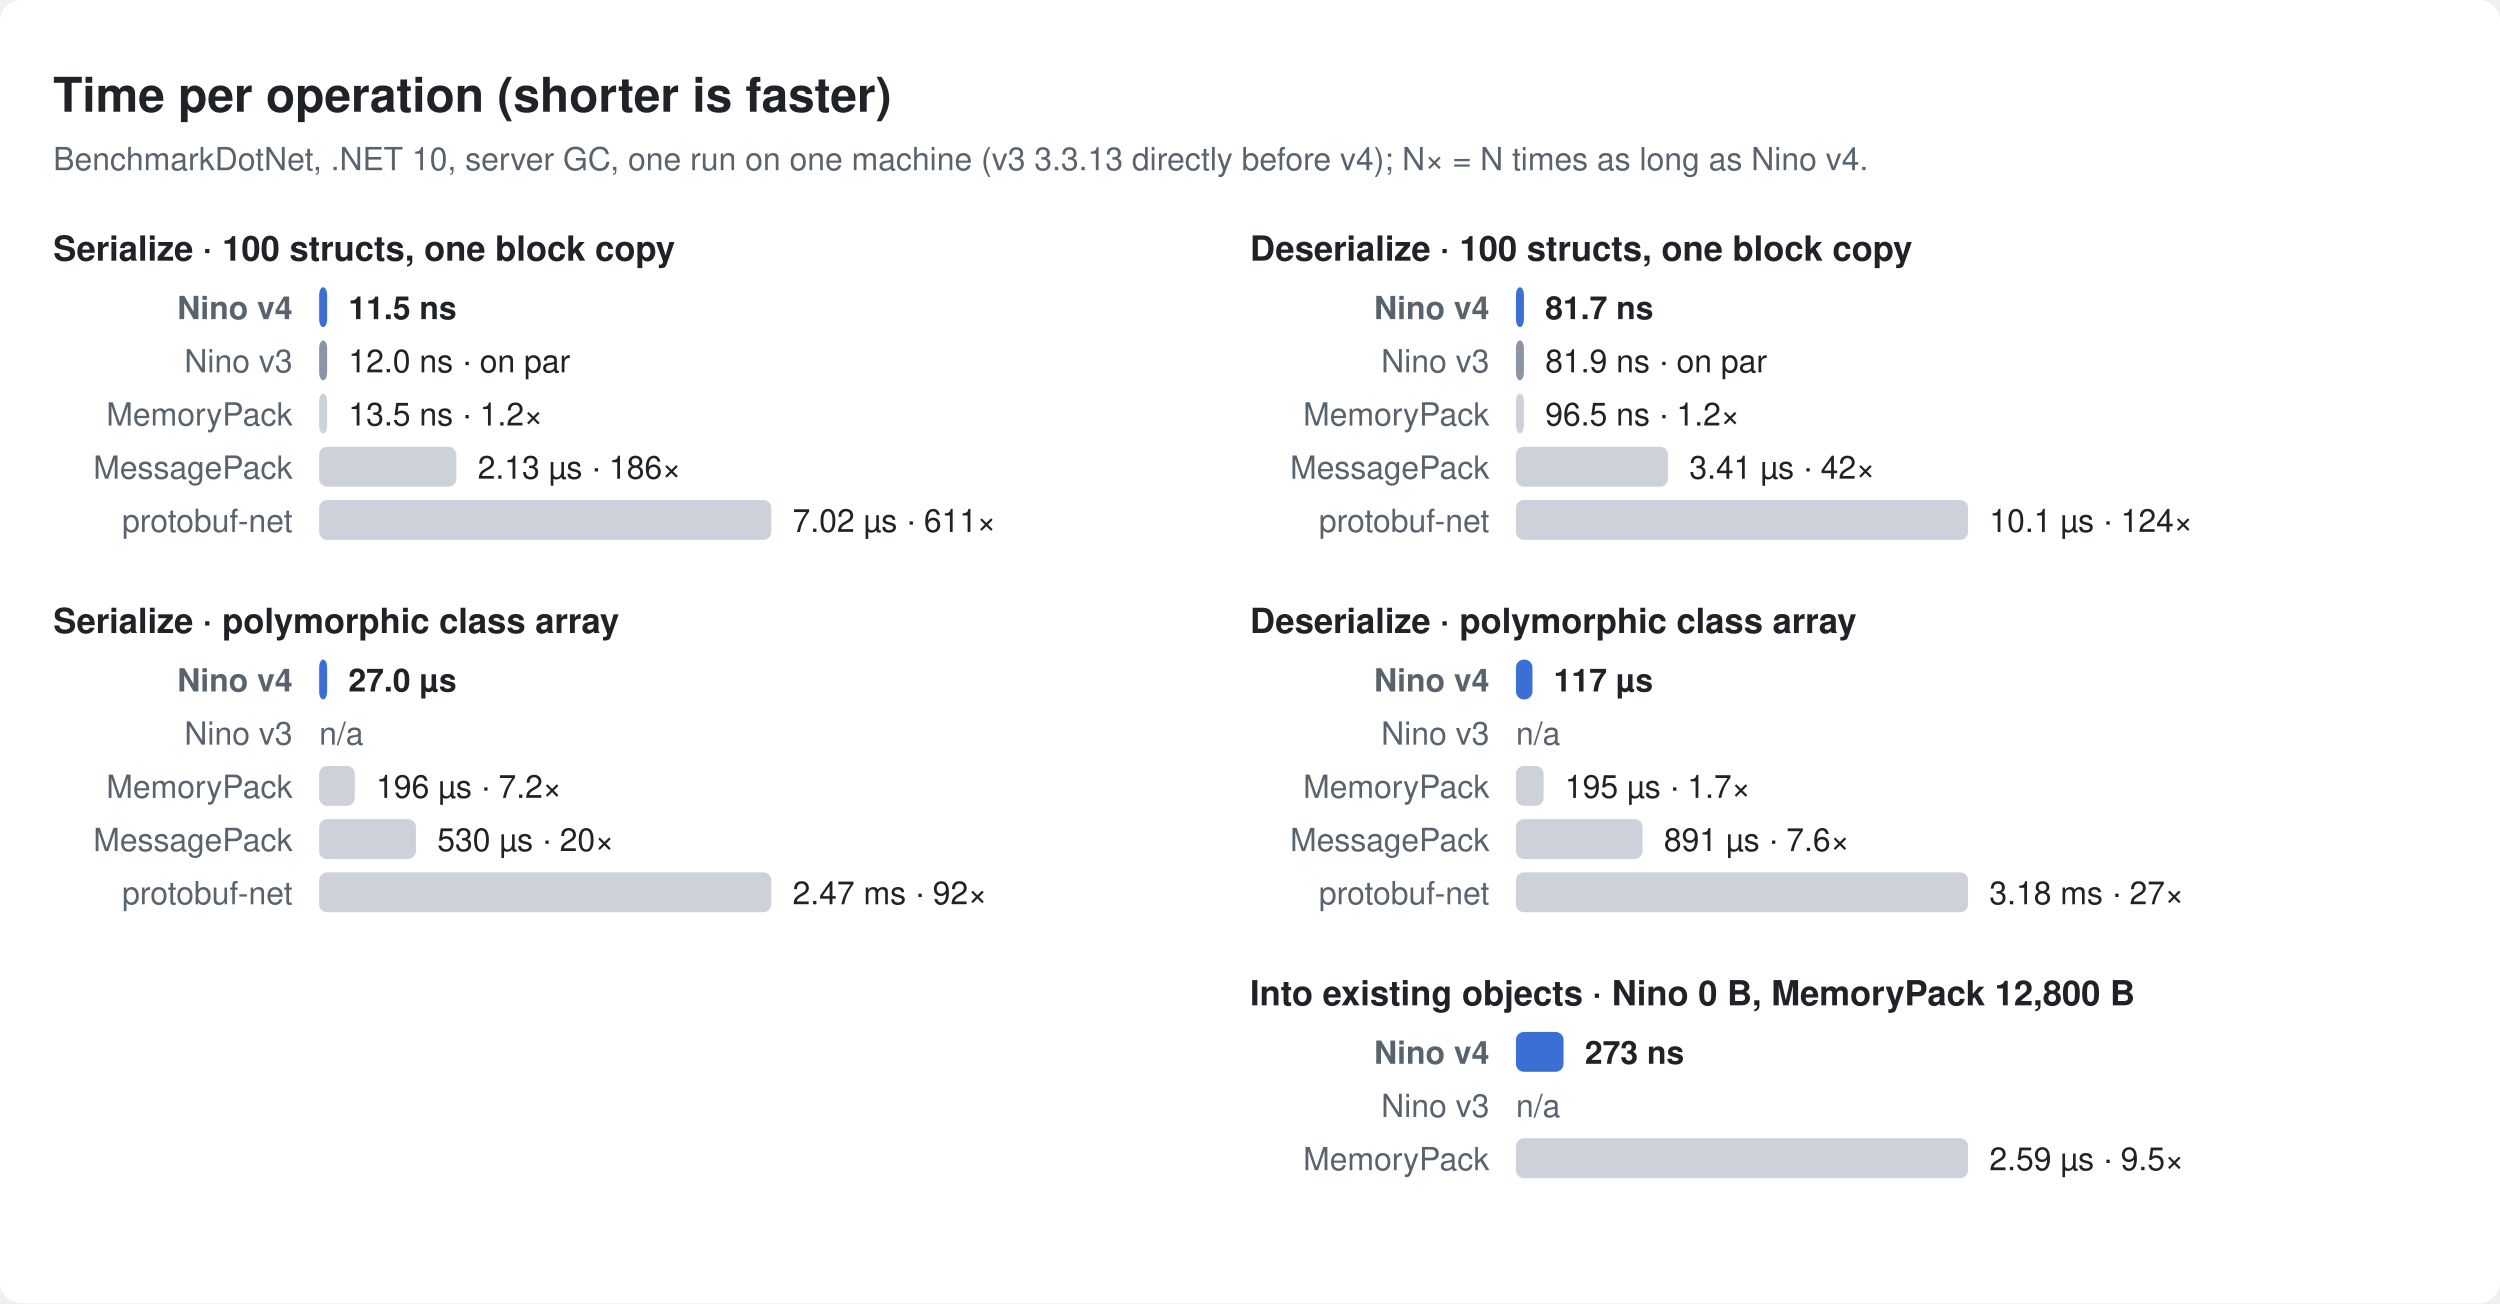
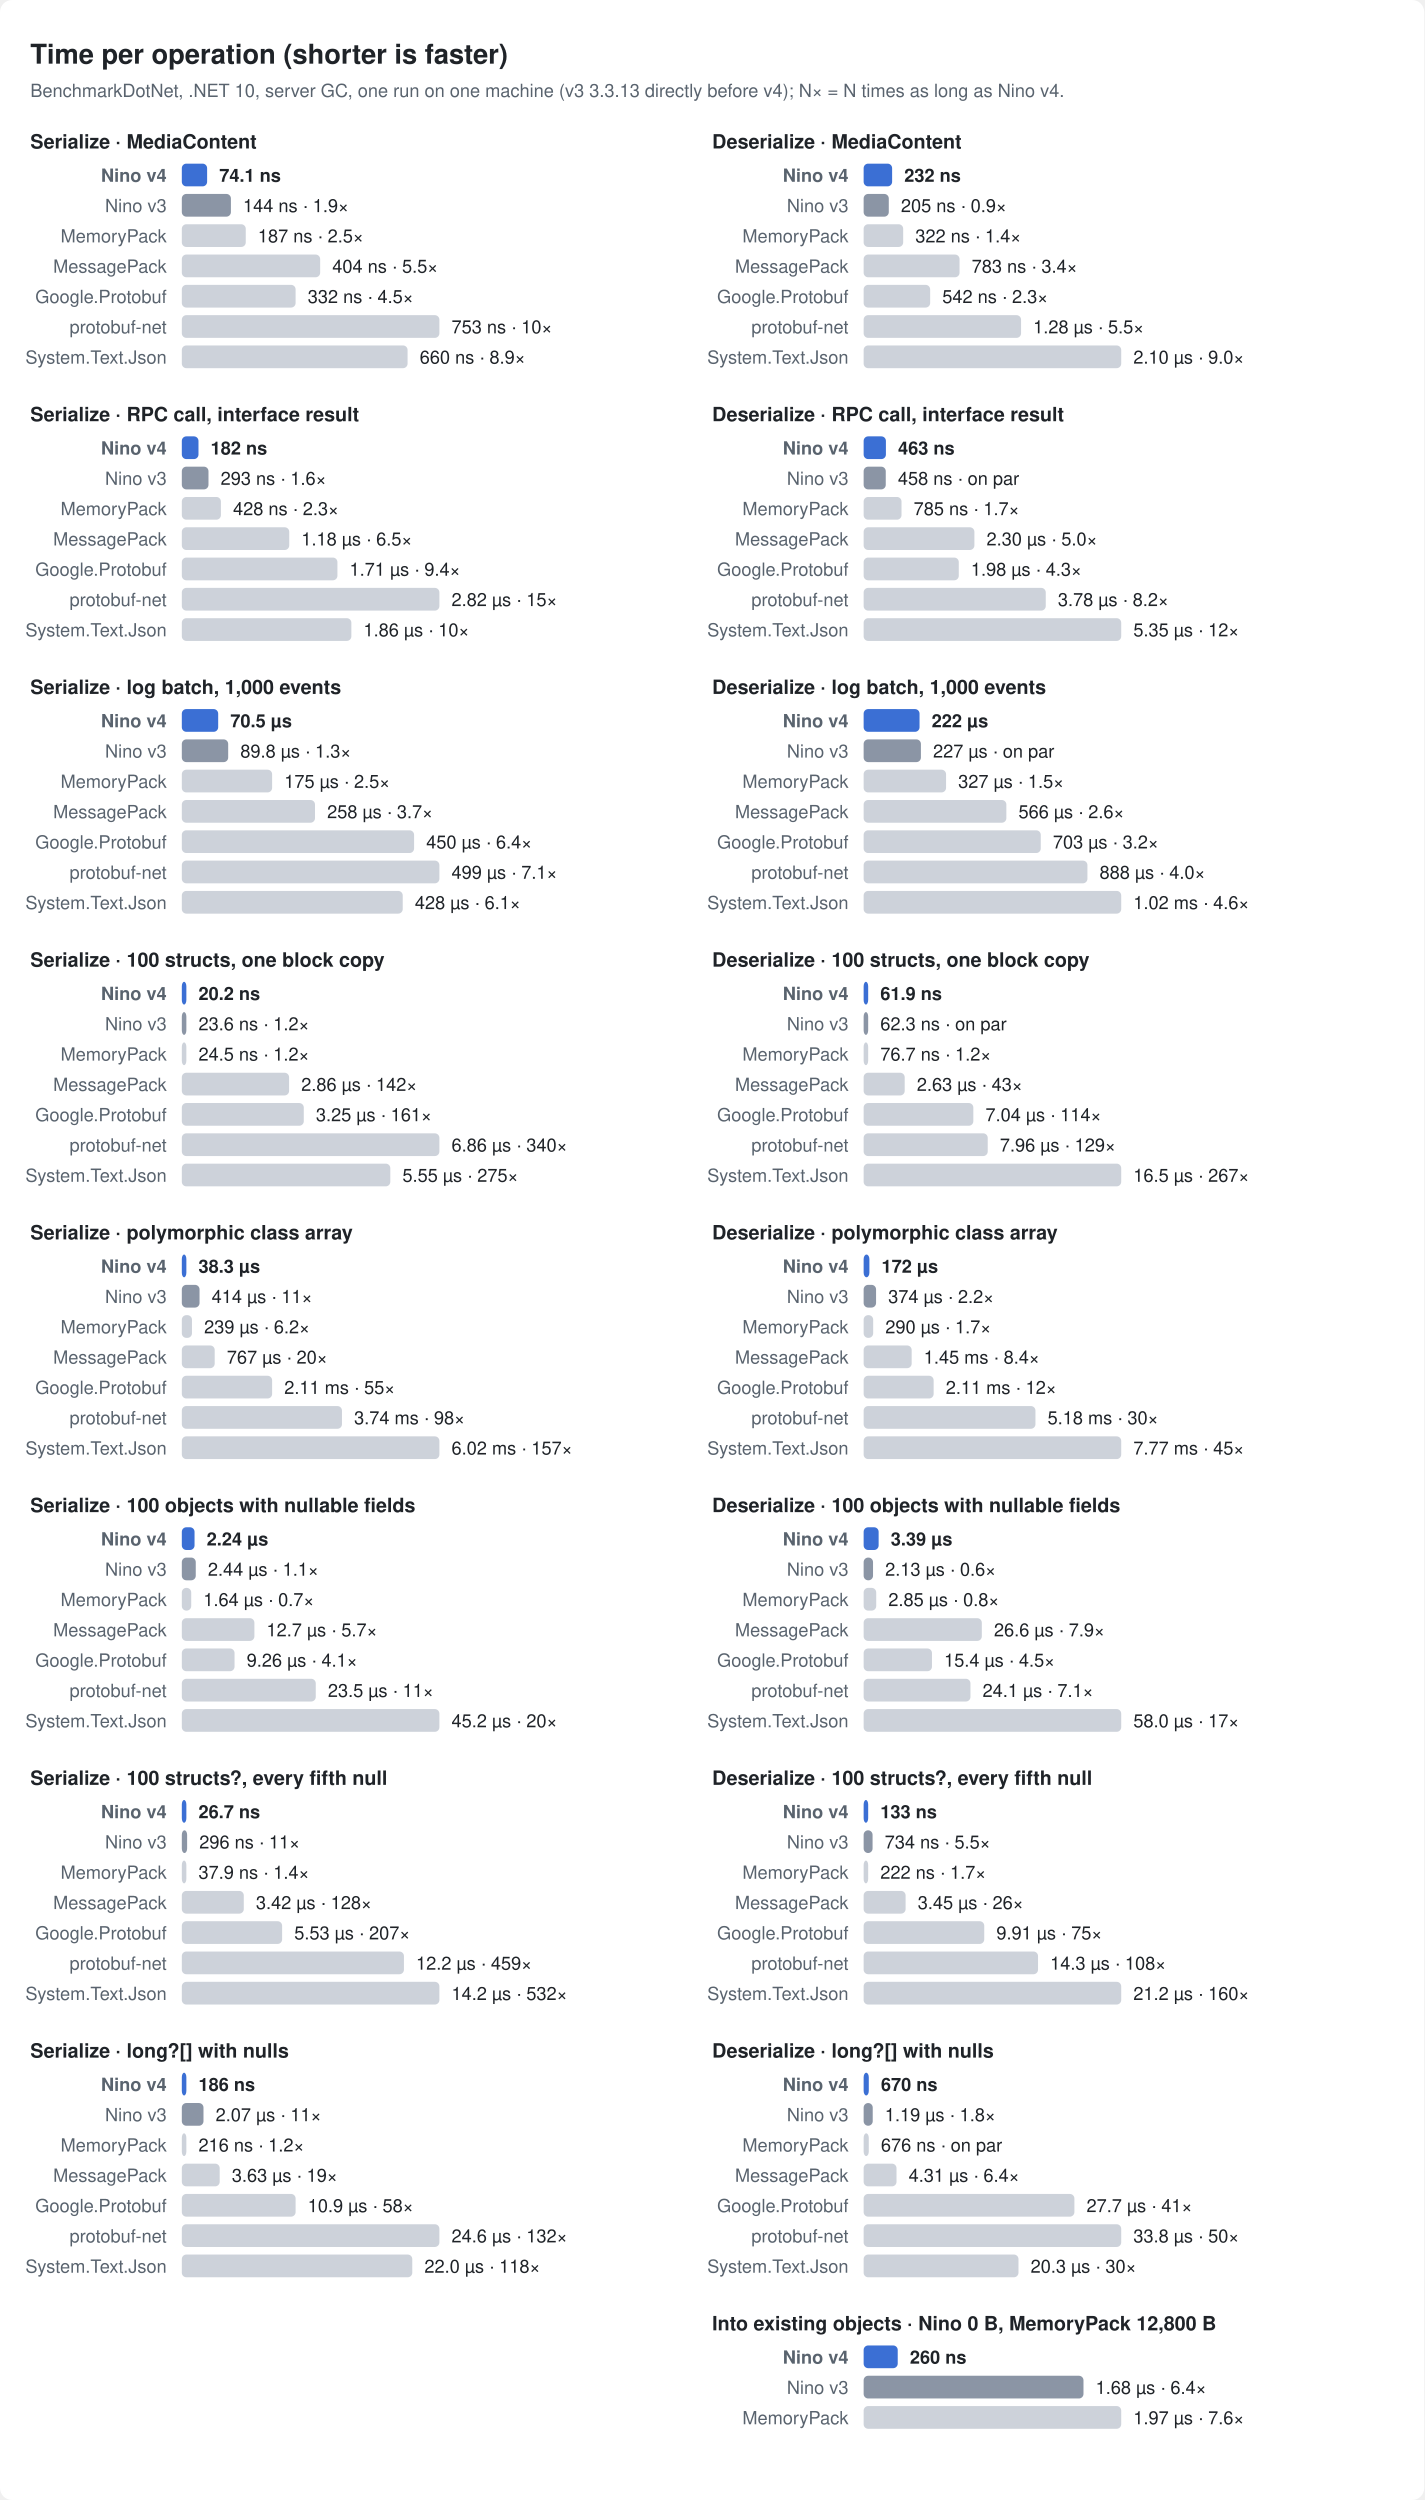
- <svg xmlns="http://www.w3.org/2000/svg" viewBox="0 0 940 490" width="940" height="490" font-family="-apple-system,Segoe UI,Helvetica,Arial,sans-serif">
-   <rect width="940" height="490" rx="8" fill="#ffffff" />
+ <svg xmlns="http://www.w3.org/2000/svg" viewBox="0 0 940 1650" width="940" height="1650" font-family="-apple-system,Segoe UI,Helvetica,Arial,sans-serif">
+   <rect width="940" height="1650" rx="8" fill="#ffffff" />
  <g transform="translate(20 20)">
    <style>.t{font-size:18px;font-weight:700;fill:#1f2328}.s{font-size:12px;fill:#59636e}.g{font-size:13px;font-weight:600;fill:#1f2328}.l{font-size:12px;fill:#59636e;text-anchor:end}.v{font-size:12px;fill:#1f2328}.n{font-weight:700}.a{fill:#3b6fd4}.b{fill:#8b95a5}.c{fill:#cdd2da}</style>
    <text x="0" y="22" class="t">Time per operation (shorter is faster)</text>
    <text x="0" y="44" class="s">BenchmarkDotNet, .NET 10, server GC, one run on one machine (v3 3.3.13 directly before v4); N× = N times as long as Nino v4.</text>
-     <text x="0" y="78" class="g">Serialize · 100 structs, one block copy</text>
+     <text x="0" y="78" class="g">Serialize · MediaContent</text>
    <text x="90" y="100" class="l n">Nino v4</text>
-     <rect x="100" y="88" width="3.0" height="15" rx="3" class="a" />
-     <text x="111.0" y="100" class="v n">11.5 ns</text>
+     <rect x="100" y="88" width="16.7" height="15" rx="3" class="a" />
+     <text x="124.7" y="100" class="v n">74.1 ns</text>
    <text x="90" y="120" class="l">Nino v3</text>
-     <rect x="100" y="108" width="3.0" height="15" rx="3" class="b" />
-     <text x="111.0" y="120" class="v">12.0 ns · on par</text>
+     <rect x="100" y="108" width="32.4" height="15" rx="3" class="b" />
+     <text x="140.4" y="120" class="v">144 ns · 1.9×</text>
    <text x="90" y="140" class="l">MemoryPack</text>
-     <rect x="100" y="128" width="3.0" height="15" rx="3" class="c" />
-     <text x="111.0" y="140" class="v">13.5 ns · 1.2×</text>
+     <rect x="100" y="128" width="42.2" height="15" rx="3" class="c" />
+     <text x="150.2" y="140" class="v">187 ns · 2.5×</text>
    <text x="90" y="160" class="l">MessagePack</text>
-     <rect x="100" y="148" width="51.6" height="15" rx="3" class="c" />
-     <text x="159.6" y="160" class="v">2.13 µs · 186×</text>
-     <text x="90" y="180" class="l">protobuf-net</text>
-     <rect x="100" y="168" width="170.0" height="15" rx="3" class="c" />
-     <text x="278.0" y="180" class="v">7.02 µs · 611×</text>
-     <text x="450" y="78" class="g">Deserialize · 100 structs, one block copy</text>
+     <rect x="100" y="148" width="91.3" height="15" rx="3" class="c" />
+     <text x="199.3" y="160" class="v">404 ns · 5.5×</text>
+     <text x="90" y="180" class="l">Google.Protobuf</text>
+     <rect x="100" y="168" width="75.1" height="15" rx="3" class="c" />
+     <text x="183.1" y="180" class="v">332 ns · 4.5×</text>
+     <text x="90" y="200" class="l">protobuf-net</text>
+     <rect x="100" y="188" width="170.0" height="15" rx="3" class="c" />
+     <text x="278.0" y="200" class="v">753 ns · 10×</text>
+     <text x="90" y="220" class="l">System.Text.Json</text>
+     <rect x="100" y="208" width="149.0" height="15" rx="3" class="c" />
+     <text x="257.0" y="220" class="v">660 ns · 8.9×</text>
+     <text x="450" y="78" class="g">Deserialize · MediaContent</text>
    <text x="540" y="100" class="l n">Nino v4</text>
-     <rect x="550" y="88" width="3.0" height="15" rx="3" class="a" />
-     <text x="561.0" y="100" class="v n">81.7 ns</text>
+     <rect x="550" y="88" width="18.8" height="15" rx="3" class="a" />
+     <text x="576.8" y="100" class="v n">232 ns</text>
    <text x="540" y="120" class="l">Nino v3</text>
-     <rect x="550" y="108" width="3.0" height="15" rx="3" class="b" />
-     <text x="561.0" y="120" class="v">81.9 ns · on par</text>
+     <rect x="550" y="108" width="16.6" height="15" rx="3" class="b" />
+     <text x="574.6" y="120" class="v">205 ns · 0.9×</text>
    <text x="540" y="140" class="l">MemoryPack</text>
-     <rect x="550" y="128" width="3.0" height="15" rx="3" class="c" />
-     <text x="561.0" y="140" class="v">96.5 ns · 1.2×</text>
+     <rect x="550" y="128" width="26.1" height="15" rx="3" class="c" />
+     <text x="584.1" y="140" class="v">322 ns · 1.4×</text>
    <text x="540" y="160" class="l">MessagePack</text>
-     <rect x="550" y="148" width="57.2" height="15" rx="3" class="c" />
-     <text x="615.2" y="160" class="v">3.41 µs · 42×</text>
-     <text x="540" y="180" class="l">protobuf-net</text>
-     <rect x="550" y="168" width="170.0" height="15" rx="3" class="c" />
-     <text x="728.0" y="180" class="v">10.1 µs · 124×</text>
-     <text x="0" y="218" class="g">Serialize · polymorphic class array</text>
-     <text x="90" y="240" class="l n">Nino v4</text>
-     <rect x="100" y="228" width="3.0" height="15" rx="3" class="a" />
-     <text x="111.0" y="240" class="v n">27.0 µs</text>
-     <text x="90" y="260" class="l">Nino v3</text>
-     <text x="100" y="260" class="s">n/a</text>
-     <text x="90" y="280" class="l">MemoryPack</text>
-     <rect x="100" y="268" width="13.4" height="15" rx="3" class="c" />
-     <text x="121.4" y="280" class="v">196 µs · 7.2×</text>
-     <text x="90" y="300" class="l">MessagePack</text>
-     <rect x="100" y="288" width="36.4" height="15" rx="3" class="c" />
-     <text x="144.4" y="300" class="v">530 µs · 20×</text>
-     <text x="90" y="320" class="l">protobuf-net</text>
-     <rect x="100" y="308" width="170.0" height="15" rx="3" class="c" />
-     <text x="278.0" y="320" class="v">2.47 ms · 92×</text>
-     <text x="450" y="218" class="g">Deserialize · polymorphic class array</text>
-     <text x="540" y="240" class="l n">Nino v4</text>
-     <rect x="550" y="228" width="6.2" height="15" rx="3" class="a" />
-     <text x="564.2" y="240" class="v n">117 µs</text>
-     <text x="540" y="260" class="l">Nino v3</text>
-     <text x="550" y="260" class="s">n/a</text>
-     <text x="540" y="280" class="l">MemoryPack</text>
-     <rect x="550" y="268" width="10.4" height="15" rx="3" class="c" />
-     <text x="568.4" y="280" class="v">195 µs · 1.7×</text>
-     <text x="540" y="300" class="l">MessagePack</text>
-     <rect x="550" y="288" width="47.6" height="15" rx="3" class="c" />
-     <text x="605.6" y="300" class="v">891 µs · 7.6×</text>
-     <text x="540" y="320" class="l">protobuf-net</text>
-     <rect x="550" y="308" width="170.0" height="15" rx="3" class="c" />
-     <text x="728.0" y="320" class="v">3.18 ms · 27×</text>
-     <text x="450" y="358" class="g">Into existing objects · Nino 0 B, MemoryPack 12,800 B</text>
-     <text x="540" y="380" class="l n">Nino v4</text>
-     <rect x="550" y="368" width="17.9" height="15" rx="3" class="a" />
-     <text x="575.9" y="380" class="v n">273 ns</text>
-     <text x="540" y="400" class="l">Nino v3</text>
-     <text x="550" y="400" class="s">n/a</text>
-     <text x="540" y="420" class="l">MemoryPack</text>
-     <rect x="550" y="408" width="170.0" height="15" rx="3" class="c" />
-     <text x="728.0" y="420" class="v">2.59 µs · 9.5×</text>
+     <rect x="550" y="148" width="63.3" height="15" rx="3" class="c" />
+     <text x="621.3" y="160" class="v">783 ns · 3.4×</text>
+     <text x="540" y="180" class="l">Google.Protobuf</text>
+     <rect x="550" y="168" width="43.9" height="15" rx="3" class="c" />
+     <text x="601.9" y="180" class="v">542 ns · 2.3×</text>
+     <text x="540" y="200" class="l">protobuf-net</text>
+     <rect x="550" y="188" width="103.9" height="15" rx="3" class="c" />
+     <text x="661.9" y="200" class="v">1.28 µs · 5.5×</text>
+     <text x="540" y="220" class="l">System.Text.Json</text>
+     <rect x="550" y="208" width="170.0" height="15" rx="3" class="c" />
+     <text x="728.0" y="220" class="v">2.10 µs · 9.0×</text>
+     <text x="0" y="258" class="g">Serialize · RPC call, interface result</text>
+     <text x="90" y="280" class="l n">Nino v4</text>
+     <rect x="100" y="268" width="11.0" height="15" rx="3" class="a" />
+     <text x="119.0" y="280" class="v n">182 ns</text>
+     <text x="90" y="300" class="l">Nino v3</text>
+     <rect x="100" y="288" width="17.6" height="15" rx="3" class="b" />
+     <text x="125.6" y="300" class="v">293 ns · 1.6×</text>
+     <text x="90" y="320" class="l">MemoryPack</text>
+     <rect x="100" y="308" width="25.8" height="15" rx="3" class="c" />
+     <text x="133.8" y="320" class="v">428 ns · 2.3×</text>
+     <text x="90" y="340" class="l">MessagePack</text>
+     <rect x="100" y="328" width="70.9" height="15" rx="3" class="c" />
+     <text x="178.9" y="340" class="v">1.18 µs · 6.5×</text>
+     <text x="90" y="360" class="l">Google.Protobuf</text>
+     <rect x="100" y="348" width="102.7" height="15" rx="3" class="c" />
+     <text x="210.7" y="360" class="v">1.71 µs · 9.4×</text>
+     <text x="90" y="380" class="l">protobuf-net</text>
+     <rect x="100" y="368" width="170.0" height="15" rx="3" class="c" />
+     <text x="278.0" y="380" class="v">2.82 µs · 15×</text>
+     <text x="90" y="400" class="l">System.Text.Json</text>
+     <rect x="100" y="388" width="111.9" height="15" rx="3" class="c" />
+     <text x="219.9" y="400" class="v">1.86 µs · 10×</text>
+     <text x="450" y="258" class="g">Deserialize · RPC call, interface result</text>
+     <text x="540" y="280" class="l n">Nino v4</text>
+     <rect x="550" y="268" width="14.7" height="15" rx="3" class="a" />
+     <text x="572.7" y="280" class="v n">463 ns</text>
+     <text x="540" y="300" class="l">Nino v3</text>
+     <rect x="550" y="288" width="14.6" height="15" rx="3" class="b" />
+     <text x="572.6" y="300" class="v">458 ns · on par</text>
+     <text x="540" y="320" class="l">MemoryPack</text>
+     <rect x="550" y="308" width="25.0" height="15" rx="3" class="c" />
+     <text x="583.0" y="320" class="v">785 ns · 1.7×</text>
+     <text x="540" y="340" class="l">MessagePack</text>
+     <rect x="550" y="328" width="73.1" height="15" rx="3" class="c" />
+     <text x="631.1" y="340" class="v">2.30 µs · 5.0×</text>
+     <text x="540" y="360" class="l">Google.Protobuf</text>
+     <rect x="550" y="348" width="62.8" height="15" rx="3" class="c" />
+     <text x="620.8" y="360" class="v">1.98 µs · 4.3×</text>
+     <text x="540" y="380" class="l">protobuf-net</text>
+     <rect x="550" y="368" width="120.2" height="15" rx="3" class="c" />
+     <text x="678.2" y="380" class="v">3.78 µs · 8.2×</text>
+     <text x="540" y="400" class="l">System.Text.Json</text>
+     <rect x="550" y="388" width="170.0" height="15" rx="3" class="c" />
+     <text x="728.0" y="400" class="v">5.35 µs · 12×</text>
+     <text x="0" y="438" class="g">Serialize · log batch, 1,000 events</text>
+     <text x="90" y="460" class="l n">Nino v4</text>
+     <rect x="100" y="448" width="24.0" height="15" rx="3" class="a" />
+     <text x="132.0" y="460" class="v n">70.5 µs</text>
+     <text x="90" y="480" class="l">Nino v3</text>
+     <rect x="100" y="468" width="30.6" height="15" rx="3" class="b" />
+     <text x="138.6" y="480" class="v">89.8 µs · 1.3×</text>
+     <text x="90" y="500" class="l">MemoryPack</text>
+     <rect x="100" y="488" width="59.6" height="15" rx="3" class="c" />
+     <text x="167.6" y="500" class="v">175 µs · 2.5×</text>
+     <text x="90" y="520" class="l">MessagePack</text>
+     <rect x="100" y="508" width="87.9" height="15" rx="3" class="c" />
+     <text x="195.9" y="520" class="v">258 µs · 3.7×</text>
+     <text x="90" y="540" class="l">Google.Protobuf</text>
+     <rect x="100" y="528" width="153.3" height="15" rx="3" class="c" />
+     <text x="261.3" y="540" class="v">450 µs · 6.4×</text>
+     <text x="90" y="560" class="l">protobuf-net</text>
+     <rect x="100" y="548" width="170.0" height="15" rx="3" class="c" />
+     <text x="278.0" y="560" class="v">499 µs · 7.1×</text>
+     <text x="90" y="580" class="l">System.Text.Json</text>
+     <rect x="100" y="568" width="145.8" height="15" rx="3" class="c" />
+     <text x="253.8" y="580" class="v">428 µs · 6.1×</text>
+     <text x="450" y="438" class="g">Deserialize · log batch, 1,000 events</text>
+     <text x="540" y="460" class="l n">Nino v4</text>
+     <rect x="550" y="448" width="36.9" height="15" rx="3" class="a" />
+     <text x="594.9" y="460" class="v n">222 µs</text>
+     <text x="540" y="480" class="l">Nino v3</text>
+     <rect x="550" y="468" width="37.8" height="15" rx="3" class="b" />
+     <text x="595.8" y="480" class="v">227 µs · on par</text>
+     <text x="540" y="500" class="l">MemoryPack</text>
+     <rect x="550" y="488" width="54.4" height="15" rx="3" class="c" />
+     <text x="612.4" y="500" class="v">327 µs · 1.5×</text>
+     <text x="540" y="520" class="l">MessagePack</text>
+     <rect x="550" y="508" width="94.2" height="15" rx="3" class="c" />
+     <text x="652.2" y="520" class="v">566 µs · 2.6×</text>
+     <text x="540" y="540" class="l">Google.Protobuf</text>
+     <rect x="550" y="528" width="116.9" height="15" rx="3" class="c" />
+     <text x="674.9" y="540" class="v">703 µs · 3.2×</text>
+     <text x="540" y="560" class="l">protobuf-net</text>
+     <rect x="550" y="548" width="147.7" height="15" rx="3" class="c" />
+     <text x="705.7" y="560" class="v">888 µs · 4.0×</text>
+     <text x="540" y="580" class="l">System.Text.Json</text>
+     <rect x="550" y="568" width="170.0" height="15" rx="3" class="c" />
+     <text x="728.0" y="580" class="v">1.02 ms · 4.6×</text>
+     <text x="0" y="618" class="g">Serialize · 100 structs, one block copy</text>
+     <text x="90" y="640" class="l n">Nino v4</text>
+     <rect x="100" y="628" width="3.0" height="15" rx="3" class="a" />
+     <text x="111.0" y="640" class="v n">20.2 ns</text>
+     <text x="90" y="660" class="l">Nino v3</text>
+     <rect x="100" y="648" width="3.0" height="15" rx="3" class="b" />
+     <text x="111.0" y="660" class="v">23.6 ns · 1.2×</text>
+     <text x="90" y="680" class="l">MemoryPack</text>
+     <rect x="100" y="668" width="3.0" height="15" rx="3" class="c" />
+     <text x="111.0" y="680" class="v">24.5 ns · 1.2×</text>
+     <text x="90" y="700" class="l">MessagePack</text>
+     <rect x="100" y="688" width="70.8" height="15" rx="3" class="c" />
+     <text x="178.8" y="700" class="v">2.86 µs · 142×</text>
+     <text x="90" y="720" class="l">Google.Protobuf</text>
+     <rect x="100" y="708" width="80.5" height="15" rx="3" class="c" />
+     <text x="188.5" y="720" class="v">3.25 µs · 161×</text>
+     <text x="90" y="740" class="l">protobuf-net</text>
+     <rect x="100" y="728" width="170.0" height="15" rx="3" class="c" />
+     <text x="278.0" y="740" class="v">6.86 µs · 340×</text>
+     <text x="90" y="760" class="l">System.Text.Json</text>
+     <rect x="100" y="748" width="137.6" height="15" rx="3" class="c" />
+     <text x="245.6" y="760" class="v">5.55 µs · 275×</text>
+     <text x="450" y="618" class="g">Deserialize · 100 structs, one block copy</text>
+     <text x="540" y="640" class="l n">Nino v4</text>
+     <rect x="550" y="628" width="3.0" height="15" rx="3" class="a" />
+     <text x="561.0" y="640" class="v n">61.9 ns</text>
+     <text x="540" y="660" class="l">Nino v3</text>
+     <rect x="550" y="648" width="3.0" height="15" rx="3" class="b" />
+     <text x="561.0" y="660" class="v">62.3 ns · on par</text>
+     <text x="540" y="680" class="l">MemoryPack</text>
+     <rect x="550" y="668" width="3.0" height="15" rx="3" class="c" />
+     <text x="561.0" y="680" class="v">76.7 ns · 1.2×</text>
+     <text x="540" y="700" class="l">MessagePack</text>
+     <rect x="550" y="688" width="27.1" height="15" rx="3" class="c" />
+     <text x="585.1" y="700" class="v">2.63 µs · 43×</text>
+     <text x="540" y="720" class="l">Google.Protobuf</text>
+     <rect x="550" y="708" width="72.4" height="15" rx="3" class="c" />
+     <text x="630.4" y="720" class="v">7.04 µs · 114×</text>
+     <text x="540" y="740" class="l">protobuf-net</text>
+     <rect x="550" y="728" width="81.9" height="15" rx="3" class="c" />
+     <text x="639.9" y="740" class="v">7.96 µs · 129×</text>
+     <text x="540" y="760" class="l">System.Text.Json</text>
+     <rect x="550" y="748" width="170.0" height="15" rx="3" class="c" />
+     <text x="728.0" y="760" class="v">16.5 µs · 267×</text>
+     <text x="0" y="798" class="g">Serialize · polymorphic class array</text>
+     <text x="90" y="820" class="l n">Nino v4</text>
+     <rect x="100" y="808" width="3.0" height="15" rx="3" class="a" />
+     <text x="111.0" y="820" class="v n">38.3 µs</text>
+     <text x="90" y="840" class="l">Nino v3</text>
+     <rect x="100" y="828" width="11.7" height="15" rx="3" class="b" />
+     <text x="119.7" y="840" class="v">414 µs · 11×</text>
+     <text x="90" y="860" class="l">MemoryPack</text>
+     <rect x="100" y="848" width="6.7" height="15" rx="3" class="c" />
+     <text x="114.7" y="860" class="v">239 µs · 6.2×</text>
+     <text x="90" y="880" class="l">MessagePack</text>
+     <rect x="100" y="868" width="21.7" height="15" rx="3" class="c" />
+     <text x="129.7" y="880" class="v">767 µs · 20×</text>
+     <text x="90" y="900" class="l">Google.Protobuf</text>
+     <rect x="100" y="888" width="59.6" height="15" rx="3" class="c" />
+     <text x="167.6" y="900" class="v">2.11 ms · 55×</text>
+     <text x="90" y="920" class="l">protobuf-net</text>
+     <rect x="100" y="908" width="105.7" height="15" rx="3" class="c" />
+     <text x="213.7" y="920" class="v">3.74 ms · 98×</text>
+     <text x="90" y="940" class="l">System.Text.Json</text>
+     <rect x="100" y="928" width="170.0" height="15" rx="3" class="c" />
+     <text x="278.0" y="940" class="v">6.02 ms · 157×</text>
+     <text x="450" y="798" class="g">Deserialize · polymorphic class array</text>
+     <text x="540" y="820" class="l n">Nino v4</text>
+     <rect x="550" y="808" width="3.8" height="15" rx="3" class="a" />
+     <text x="561.8" y="820" class="v n">172 µs</text>
+     <text x="540" y="840" class="l">Nino v3</text>
+     <rect x="550" y="828" width="8.2" height="15" rx="3" class="b" />
+     <text x="566.2" y="840" class="v">374 µs · 2.2×</text>
+     <text x="540" y="860" class="l">MemoryPack</text>
+     <rect x="550" y="848" width="6.3" height="15" rx="3" class="c" />
+     <text x="564.3" y="860" class="v">290 µs · 1.7×</text>
+     <text x="540" y="880" class="l">MessagePack</text>
+     <rect x="550" y="868" width="31.7" height="15" rx="3" class="c" />
+     <text x="589.7" y="880" class="v">1.45 ms · 8.4×</text>
+     <text x="540" y="900" class="l">Google.Protobuf</text>
+     <rect x="550" y="888" width="46.2" height="15" rx="3" class="c" />
+     <text x="604.2" y="900" class="v">2.11 ms · 12×</text>
+     <text x="540" y="920" class="l">protobuf-net</text>
+     <rect x="550" y="908" width="113.4" height="15" rx="3" class="c" />
+     <text x="671.4" y="920" class="v">5.18 ms · 30×</text>
+     <text x="540" y="940" class="l">System.Text.Json</text>
+     <rect x="550" y="928" width="170.0" height="15" rx="3" class="c" />
+     <text x="728.0" y="940" class="v">7.77 ms · 45×</text>
+     <text x="0" y="978" class="g">Serialize · 100 objects with nullable fields</text>
+     <text x="90" y="1000" class="l n">Nino v4</text>
+     <rect x="100" y="988" width="8.4" height="15" rx="3" class="a" />
+     <text x="116.4" y="1000" class="v n">2.24 µs</text>
+     <text x="90" y="1020" class="l">Nino v3</text>
+     <rect x="100" y="1008" width="9.2" height="15" rx="3" class="b" />
+     <text x="117.2" y="1020" class="v">2.44 µs · 1.1×</text>
+     <text x="90" y="1040" class="l">MemoryPack</text>
+     <rect x="100" y="1028" width="6.2" height="15" rx="3" class="c" />
+     <text x="114.2" y="1040" class="v">1.64 µs · 0.7×</text>
+     <text x="90" y="1060" class="l">MessagePack</text>
+     <rect x="100" y="1048" width="47.9" height="15" rx="3" class="c" />
+     <text x="155.9" y="1060" class="v">12.7 µs · 5.7×</text>
+     <text x="90" y="1080" class="l">Google.Protobuf</text>
+     <rect x="100" y="1068" width="34.8" height="15" rx="3" class="c" />
+     <text x="142.8" y="1080" class="v">9.26 µs · 4.1×</text>
+     <text x="90" y="1100" class="l">protobuf-net</text>
+     <rect x="100" y="1088" width="88.4" height="15" rx="3" class="c" />
+     <text x="196.4" y="1100" class="v">23.5 µs · 11×</text>
+     <text x="90" y="1120" class="l">System.Text.Json</text>
+     <rect x="100" y="1108" width="170.0" height="15" rx="3" class="c" />
+     <text x="278.0" y="1120" class="v">45.2 µs · 20×</text>
+     <text x="450" y="978" class="g">Deserialize · 100 objects with nullable fields</text>
+     <text x="540" y="1000" class="l n">Nino v4</text>
+     <rect x="550" y="988" width="9.9" height="15" rx="3" class="a" />
+     <text x="567.9" y="1000" class="v n">3.39 µs</text>
+     <text x="540" y="1020" class="l">Nino v3</text>
+     <rect x="550" y="1008" width="6.2" height="15" rx="3" class="b" />
+     <text x="564.2" y="1020" class="v">2.13 µs · 0.6×</text>
+     <text x="540" y="1040" class="l">MemoryPack</text>
+     <rect x="550" y="1028" width="8.3" height="15" rx="3" class="c" />
+     <text x="566.3" y="1040" class="v">2.85 µs · 0.8×</text>
+     <text x="540" y="1060" class="l">MessagePack</text>
+     <rect x="550" y="1048" width="78.0" height="15" rx="3" class="c" />
+     <text x="636.0" y="1060" class="v">26.6 µs · 7.9×</text>
+     <text x="540" y="1080" class="l">Google.Protobuf</text>
+     <rect x="550" y="1068" width="45.1" height="15" rx="3" class="c" />
+     <text x="603.1" y="1080" class="v">15.4 µs · 4.5×</text>
+     <text x="540" y="1100" class="l">protobuf-net</text>
+     <rect x="550" y="1088" width="70.5" height="15" rx="3" class="c" />
+     <text x="628.5" y="1100" class="v">24.1 µs · 7.1×</text>
+     <text x="540" y="1120" class="l">System.Text.Json</text>
+     <rect x="550" y="1108" width="170.0" height="15" rx="3" class="c" />
+     <text x="728.0" y="1120" class="v">58.0 µs · 17×</text>
+     <text x="0" y="1158" class="g">Serialize · 100 structs?, every fifth null</text>
+     <text x="90" y="1180" class="l n">Nino v4</text>
+     <rect x="100" y="1168" width="3.0" height="15" rx="3" class="a" />
+     <text x="111.0" y="1180" class="v n">26.7 ns</text>
+     <text x="90" y="1200" class="l">Nino v3</text>
+     <rect x="100" y="1188" width="3.5" height="15" rx="3" class="b" />
+     <text x="111.5" y="1200" class="v">296 ns · 11×</text>
+     <text x="90" y="1220" class="l">MemoryPack</text>
+     <rect x="100" y="1208" width="3.0" height="15" rx="3" class="c" />
+     <text x="111.0" y="1220" class="v">37.9 ns · 1.4×</text>
+     <text x="90" y="1240" class="l">MessagePack</text>
+     <rect x="100" y="1228" width="40.9" height="15" rx="3" class="c" />
+     <text x="148.9" y="1240" class="v">3.42 µs · 128×</text>
+     <text x="90" y="1260" class="l">Google.Protobuf</text>
+     <rect x="100" y="1248" width="66.2" height="15" rx="3" class="c" />
+     <text x="174.2" y="1260" class="v">5.53 µs · 207×</text>
+     <text x="90" y="1280" class="l">protobuf-net</text>
+     <rect x="100" y="1268" width="146.6" height="15" rx="3" class="c" />
+     <text x="254.6" y="1280" class="v">12.2 µs · 459×</text>
+     <text x="90" y="1300" class="l">System.Text.Json</text>
+     <rect x="100" y="1288" width="170.0" height="15" rx="3" class="c" />
+     <text x="278.0" y="1300" class="v">14.2 µs · 532×</text>
+     <text x="450" y="1158" class="g">Deserialize · 100 structs?, every fifth null</text>
+     <text x="540" y="1180" class="l n">Nino v4</text>
+     <rect x="550" y="1168" width="3.0" height="15" rx="3" class="a" />
+     <text x="561.0" y="1180" class="v n">133 ns</text>
+     <text x="540" y="1200" class="l">Nino v3</text>
+     <rect x="550" y="1188" width="5.9" height="15" rx="3" class="b" />
+     <text x="563.9" y="1200" class="v">734 ns · 5.5×</text>
+     <text x="540" y="1220" class="l">MemoryPack</text>
+     <rect x="550" y="1208" width="3.0" height="15" rx="3" class="c" />
+     <text x="561.0" y="1220" class="v">222 ns · 1.7×</text>
+     <text x="540" y="1240" class="l">MessagePack</text>
+     <rect x="550" y="1228" width="27.7" height="15" rx="3" class="c" />
+     <text x="585.7" y="1240" class="v">3.45 µs · 26×</text>
+     <text x="540" y="1260" class="l">Google.Protobuf</text>
+     <rect x="550" y="1248" width="79.6" height="15" rx="3" class="c" />
+     <text x="637.6" y="1260" class="v">9.91 µs · 75×</text>
+     <text x="540" y="1280" class="l">protobuf-net</text>
+     <rect x="550" y="1268" width="115.1" height="15" rx="3" class="c" />
+     <text x="673.1" y="1280" class="v">14.3 µs · 108×</text>
+     <text x="540" y="1300" class="l">System.Text.Json</text>
+     <rect x="550" y="1288" width="170.0" height="15" rx="3" class="c" />
+     <text x="728.0" y="1300" class="v">21.2 µs · 160×</text>
+     <text x="0" y="1338" class="g">Serialize · long?[] with nulls</text>
+     <text x="90" y="1360" class="l n">Nino v4</text>
+     <rect x="100" y="1348" width="3.0" height="15" rx="3" class="a" />
+     <text x="111.0" y="1360" class="v n">186 ns</text>
+     <text x="90" y="1380" class="l">Nino v3</text>
+     <rect x="100" y="1368" width="14.3" height="15" rx="3" class="b" />
+     <text x="122.3" y="1380" class="v">2.07 µs · 11×</text>
+     <text x="90" y="1400" class="l">MemoryPack</text>
+     <rect x="100" y="1388" width="3.0" height="15" rx="3" class="c" />
+     <text x="111.0" y="1400" class="v">216 ns · 1.2×</text>
+     <text x="90" y="1420" class="l">MessagePack</text>
+     <rect x="100" y="1408" width="25.0" height="15" rx="3" class="c" />
+     <text x="133.0" y="1420" class="v">3.63 µs · 19×</text>
+     <text x="90" y="1440" class="l">Google.Protobuf</text>
+     <rect x="100" y="1428" width="75.1" height="15" rx="3" class="c" />
+     <text x="183.1" y="1440" class="v">10.9 µs · 58×</text>
+     <text x="90" y="1460" class="l">protobuf-net</text>
+     <rect x="100" y="1448" width="170.0" height="15" rx="3" class="c" />
+     <text x="278.0" y="1460" class="v">24.6 µs · 132×</text>
+     <text x="90" y="1480" class="l">System.Text.Json</text>
+     <rect x="100" y="1468" width="152.1" height="15" rx="3" class="c" />
+     <text x="260.1" y="1480" class="v">22.0 µs · 118×</text>
+     <text x="450" y="1338" class="g">Deserialize · long?[] with nulls</text>
+     <text x="540" y="1360" class="l n">Nino v4</text>
+     <rect x="550" y="1348" width="3.4" height="15" rx="3" class="a" />
+     <text x="561.4" y="1360" class="v n">670 ns</text>
+     <text x="540" y="1380" class="l">Nino v3</text>
+     <rect x="550" y="1368" width="6.0" height="15" rx="3" class="b" />
+     <text x="564.0" y="1380" class="v">1.19 µs · 1.8×</text>
+     <text x="540" y="1400" class="l">MemoryPack</text>
+     <rect x="550" y="1388" width="3.4" height="15" rx="3" class="c" />
+     <text x="561.4" y="1400" class="v">676 ns · on par</text>
+     <text x="540" y="1420" class="l">MessagePack</text>
+     <rect x="550" y="1408" width="21.7" height="15" rx="3" class="c" />
+     <text x="579.7" y="1420" class="v">4.31 µs · 6.4×</text>
+     <text x="540" y="1440" class="l">Google.Protobuf</text>
+     <rect x="550" y="1428" width="139.1" height="15" rx="3" class="c" />
+     <text x="697.1" y="1440" class="v">27.7 µs · 41×</text>
+     <text x="540" y="1460" class="l">protobuf-net</text>
+     <rect x="550" y="1448" width="170.0" height="15" rx="3" class="c" />
+     <text x="728.0" y="1460" class="v">33.8 µs · 50×</text>
+     <text x="540" y="1480" class="l">System.Text.Json</text>
+     <rect x="550" y="1468" width="102.2" height="15" rx="3" class="c" />
+     <text x="660.2" y="1480" class="v">20.3 µs · 30×</text>
+     <text x="450" y="1518" class="g">Into existing objects · Nino 0 B, MemoryPack 12,800 B</text>
+     <text x="540" y="1540" class="l n">Nino v4</text>
+     <rect x="550" y="1528" width="22.5" height="15" rx="3" class="a" />
+     <text x="580.5" y="1540" class="v n">260 ns</text>
+     <text x="540" y="1560" class="l">Nino v3</text>
+     <rect x="550" y="1548" width="145.1" height="15" rx="3" class="b" />
+     <text x="703.1" y="1560" class="v">1.68 µs · 6.4×</text>
+     <text x="540" y="1580" class="l">MemoryPack</text>
+     <rect x="550" y="1568" width="170.0" height="15" rx="3" class="c" />
+     <text x="728.0" y="1580" class="v">1.97 µs · 7.6×</text>
  </g>
</svg>
